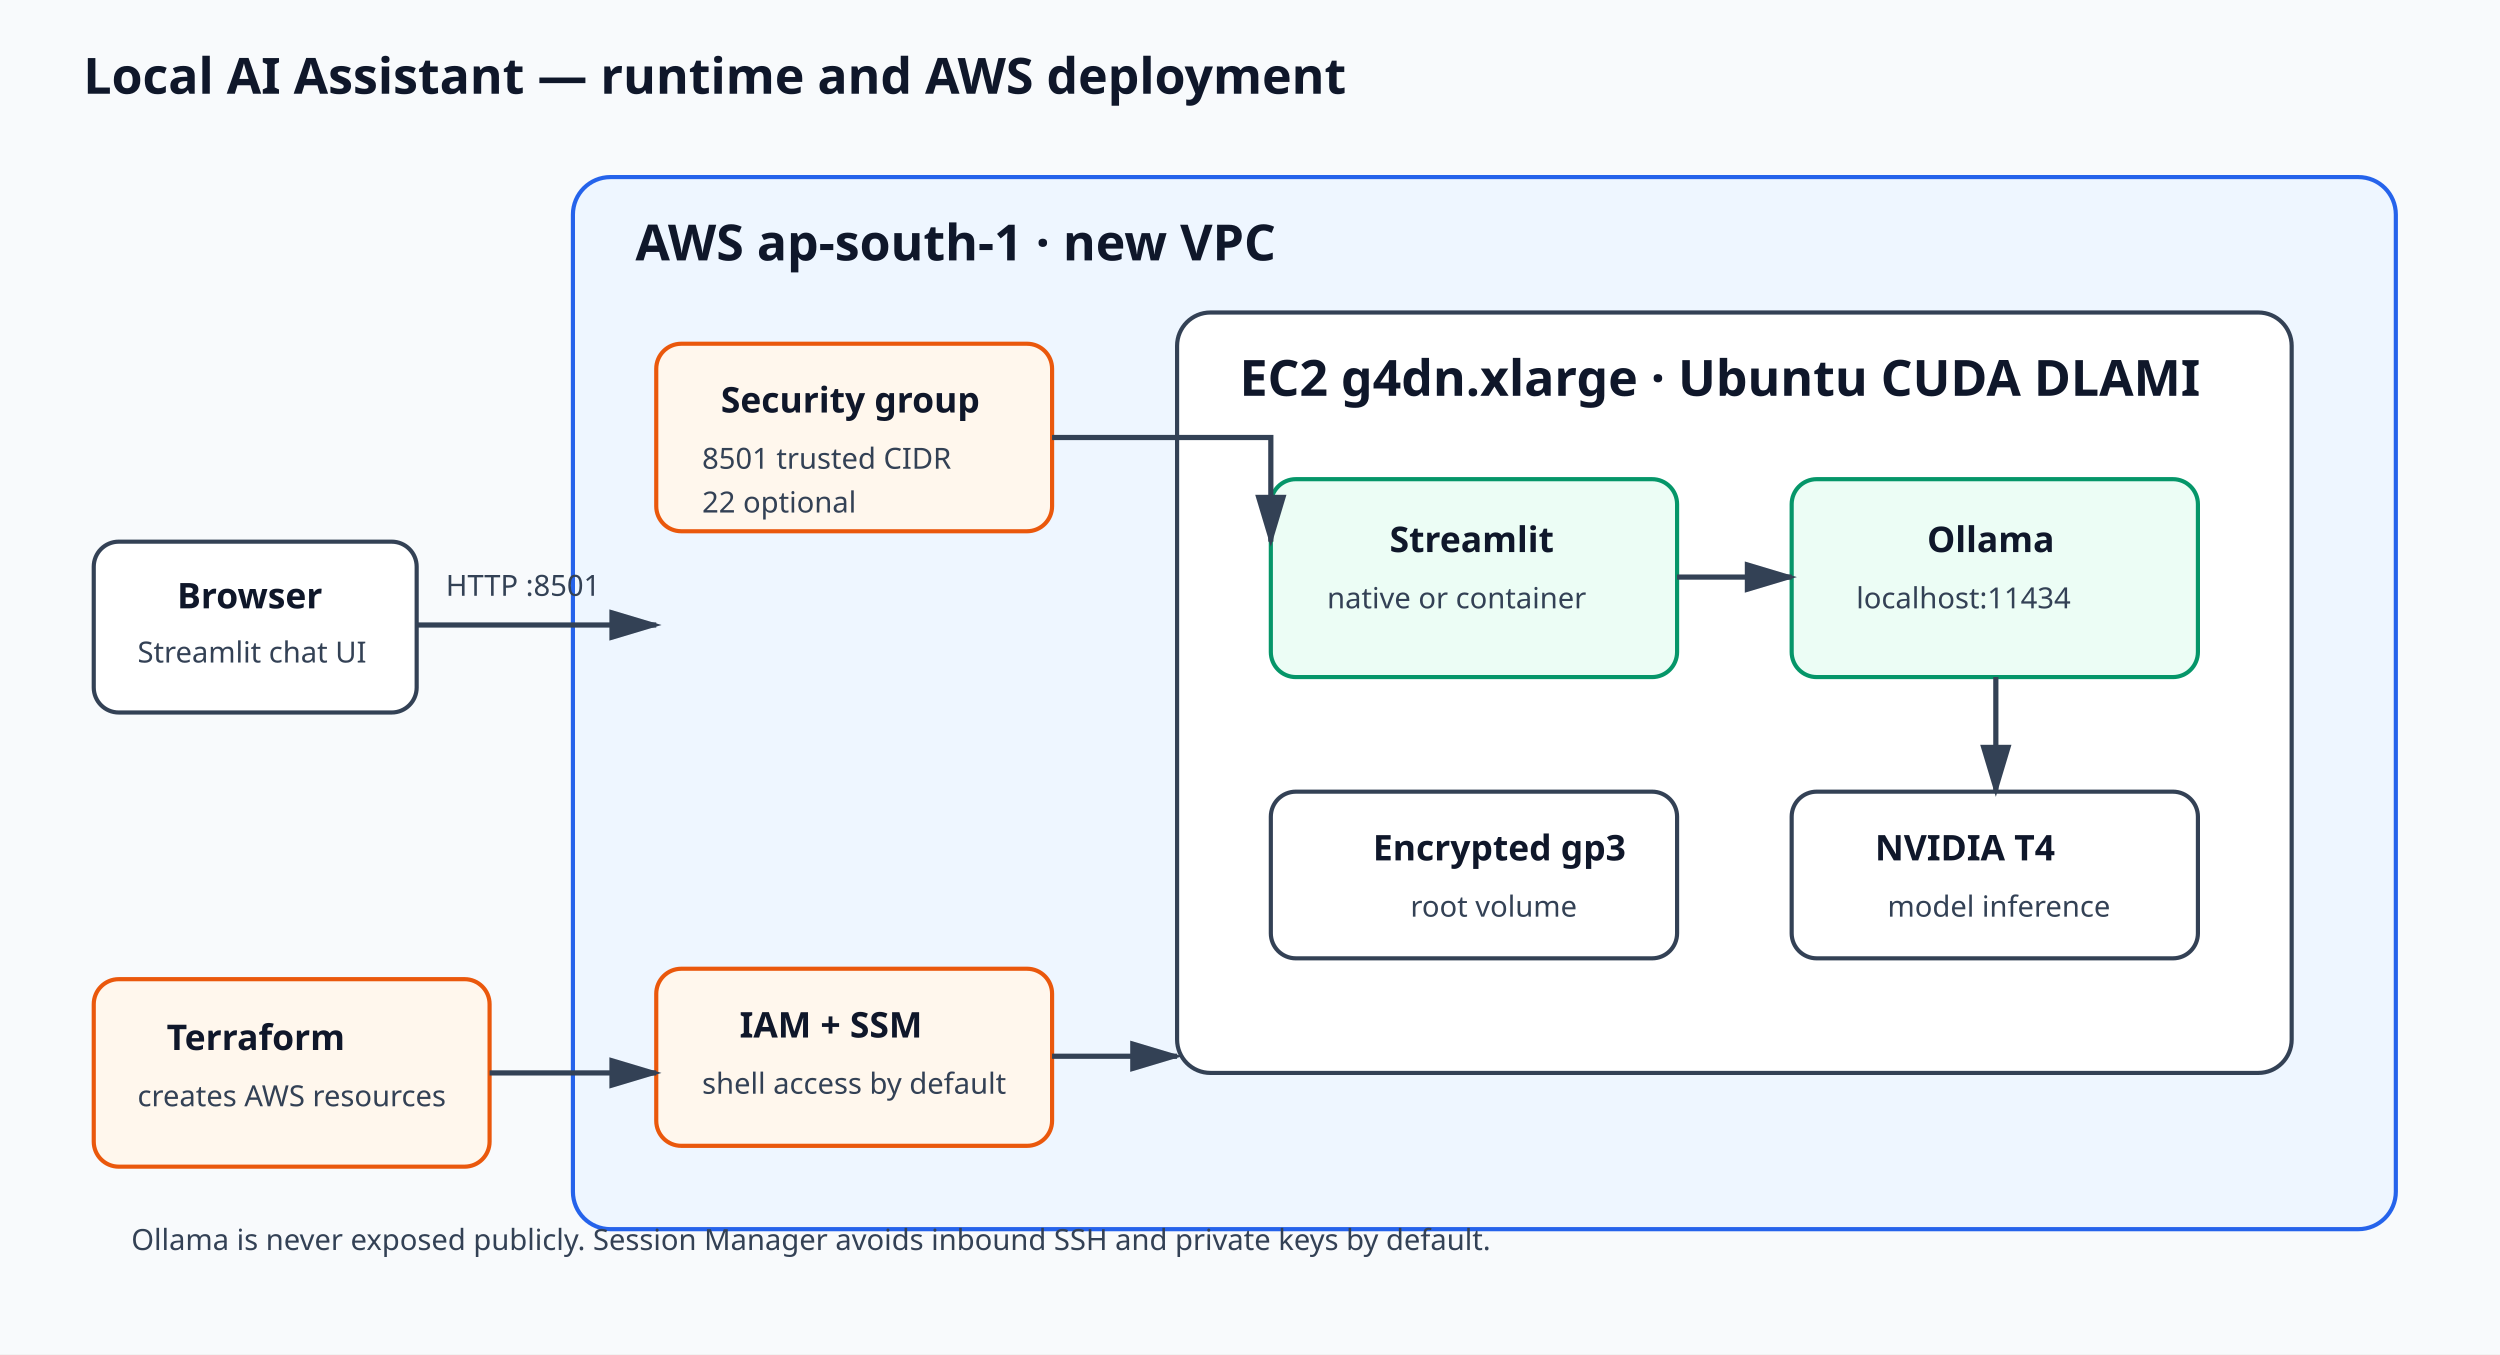
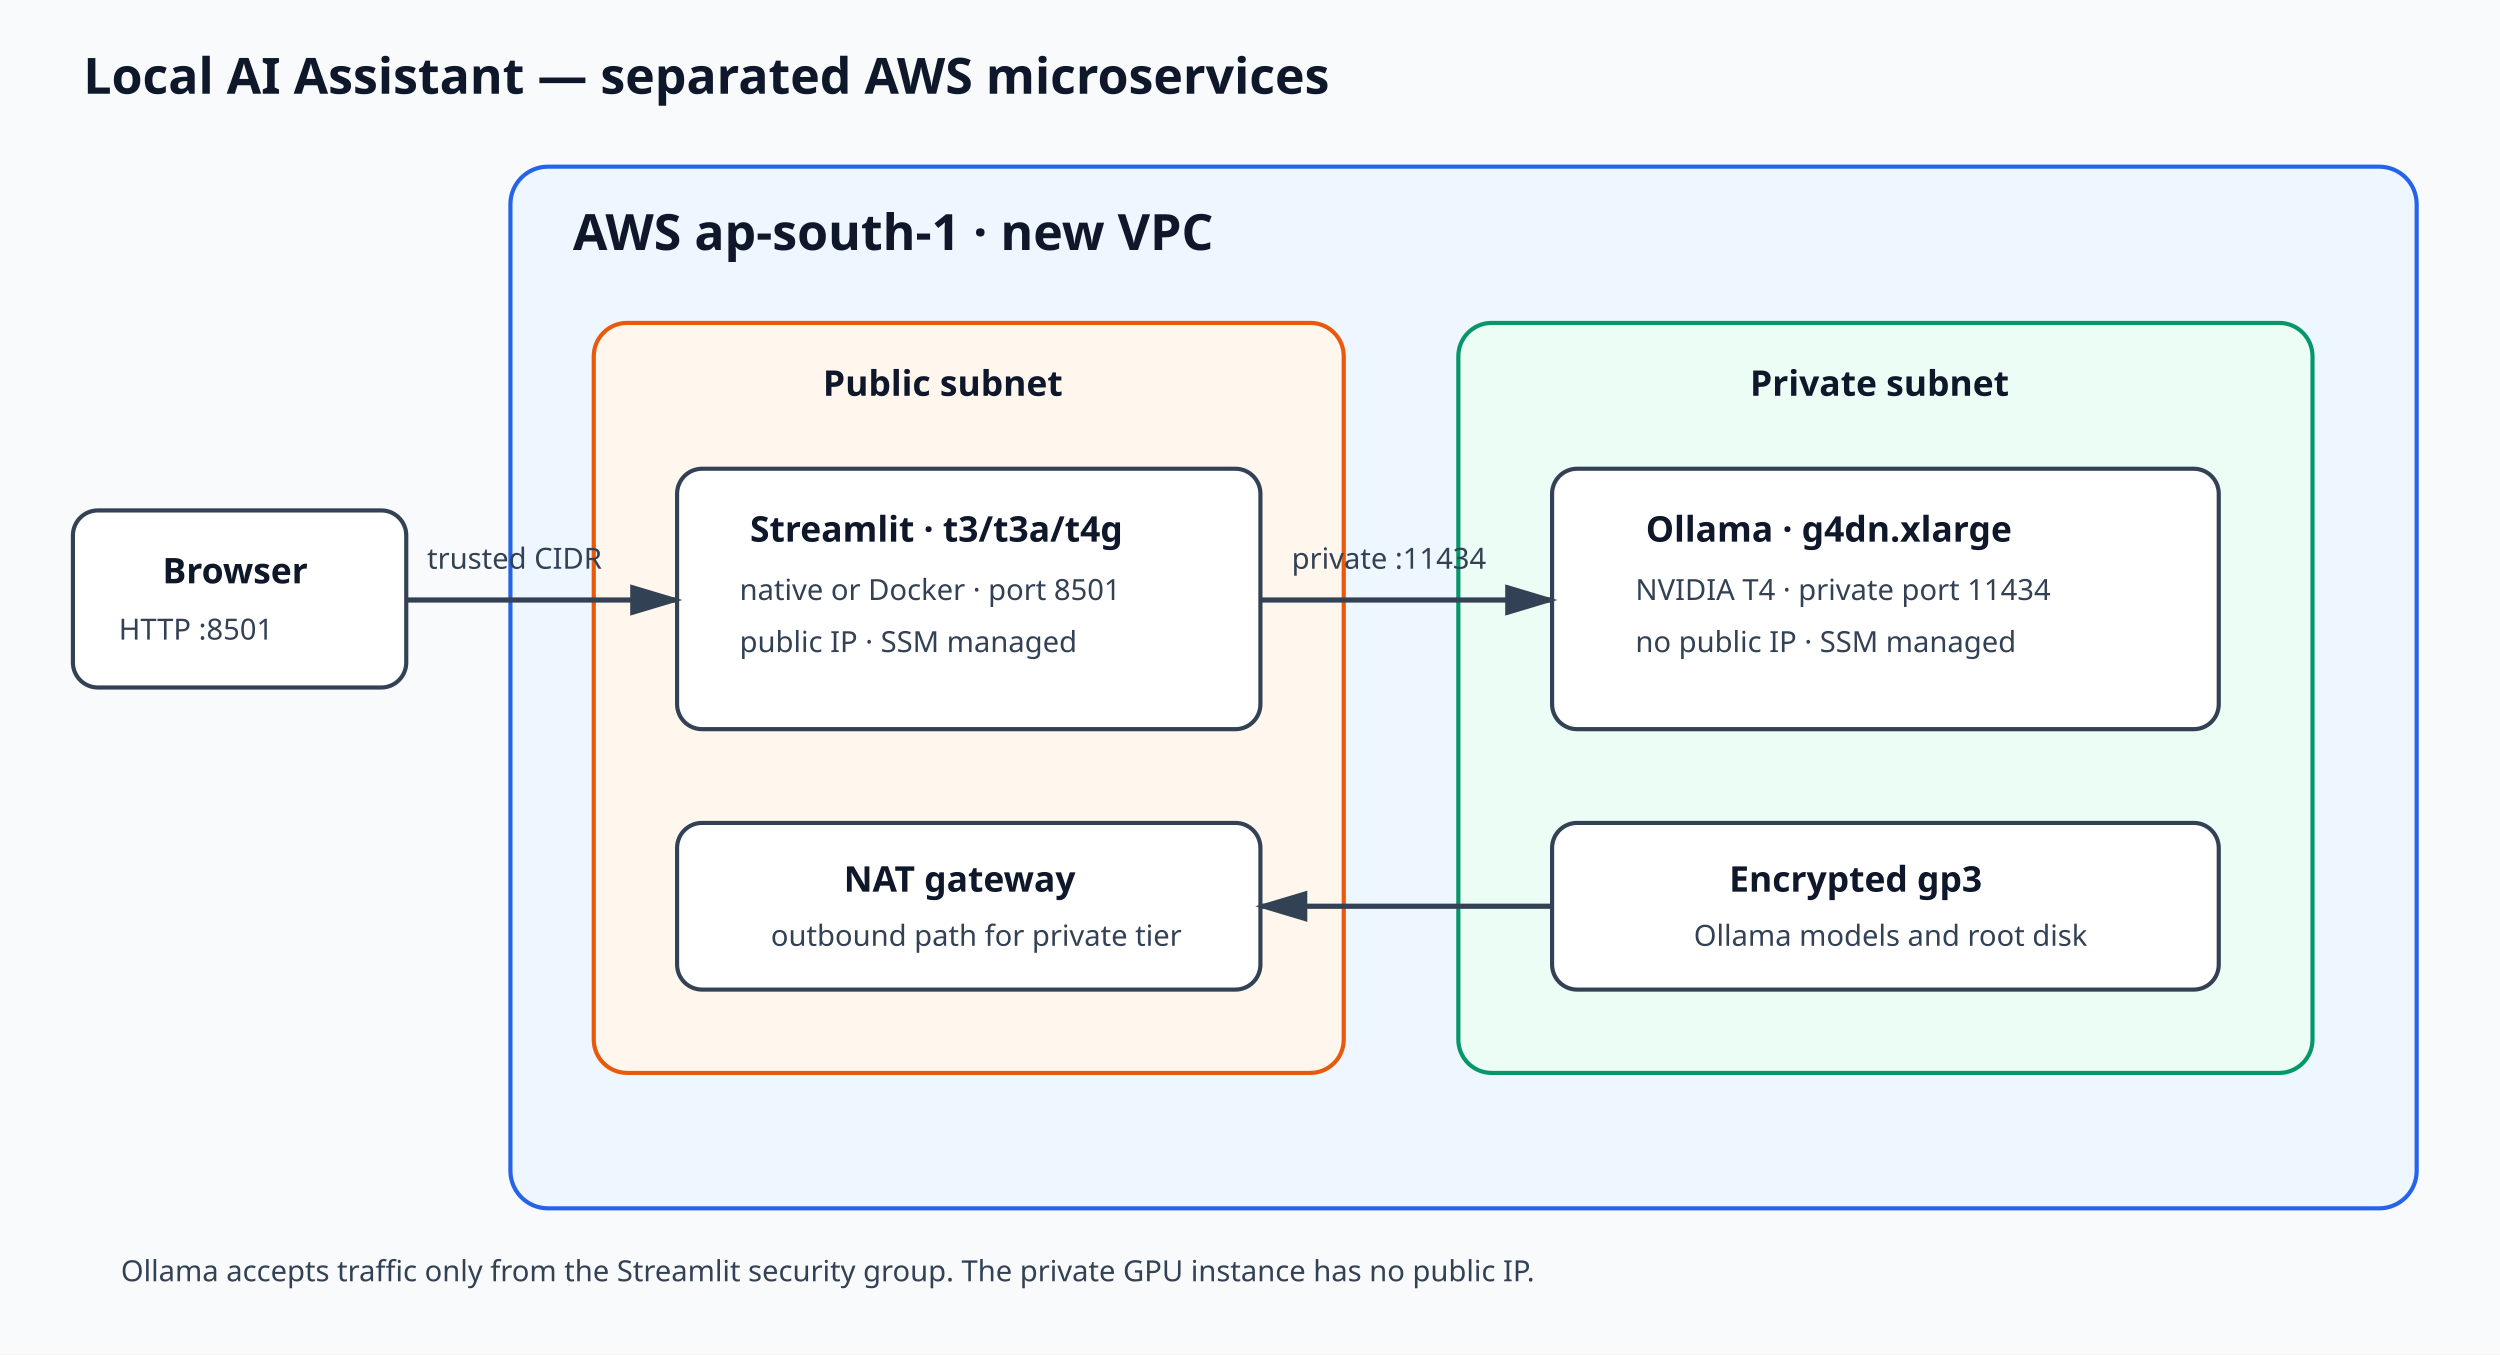
<svg xmlns="http://www.w3.org/2000/svg" width="1200" height="650" viewBox="0 0 1200 650" role="img" aria-labelledby="title desc">
  <defs>
    <style>
-       .bg{fill:#f8fafc}.zone{fill:#eef6ff;stroke:#2563eb;stroke-width:2}.box{fill:#fff;stroke:#334155;stroke-width:2}.accent{fill:#ecfdf5;stroke:#059669;stroke-width:2}.infra{fill:#fff7ed;stroke:#ea580c;stroke-width:2}.title{font:700 24px system-ui,sans-serif;fill:#0f172a}.label{font:600 17px system-ui,sans-serif;fill:#0f172a}.small{font:14px system-ui,sans-serif;fill:#334155}.arrow{stroke:#334155;stroke-width:2.5;fill:none;marker-end:url(#head)}
+       .bg{fill:#f8fafc}.vpc{fill:#eef6ff;stroke:#2563eb;stroke-width:2}.public{fill:#fff7ed;stroke:#ea580c;stroke-width:2}.private{fill:#ecfdf5;stroke:#059669;stroke-width:2}.box{fill:#fff;stroke:#334155;stroke-width:2}.title{font:700 24px system-ui,sans-serif;fill:#0f172a}.label{font:600 17px system-ui,sans-serif;fill:#0f172a}.small{font:14px system-ui,sans-serif;fill:#334155}.arrow{stroke:#334155;stroke-width:2.5;fill:none;marker-end:url(#head)}
    </style>
    <marker id="head" markerWidth="10" markerHeight="10" refX="9" refY="3" orient="auto">
      <path d="M0 0L10 3L0 6Z" fill="#334155" />
    </marker>
  </defs>
  <rect class="bg" width="1200" height="650" />
-   <text class="title" x="40" y="45">Local AI Assistant — runtime and AWS deployment</text>
-   <rect class="box" x="45" y="260" width="155" height="82" rx="12" />
-   <text class="label" x="85" y="292">Browser</text>
-   <text class="small" x="66" y="318">Streamlit chat UI</text>
-   <rect class="infra" x="45" y="470" width="190" height="90" rx="12" />
-   <text class="label" x="80" y="504">Terraform</text>
-   <text class="small" x="66" y="531">creates AWS resources</text>
-   <rect class="zone" x="275" y="85" width="875" height="505" rx="18" />
-   <text class="title" x="305" y="125">AWS ap-south-1 · new VPC</text>
-   <rect class="infra" x="315" y="165" width="190" height="90" rx="12" />
-   <text class="label" x="346" y="198">Security group</text>
-   <text class="small" x="337" y="225">8501 trusted CIDR</text>
-   <text class="small" x="337" y="246">22 optional</text>
-   <rect class="infra" x="315" y="465" width="190" height="85" rx="12" />
-   <text class="label" x="355" y="498">IAM + SSM</text>
-   <text class="small" x="337" y="525">shell access by default</text>
-   <rect class="box" x="565" y="150" width="535" height="365" rx="16" />
-   <text class="title" x="595" y="190">EC2 g4dn.xlarge · Ubuntu CUDA DLAMI</text>
-   <rect class="accent" x="610" y="230" width="195" height="95" rx="12" />
-   <text class="label" x="667" y="265">Streamlit</text>
-   <text class="small" x="637" y="292">native or container</text>
-   <rect class="accent" x="860" y="230" width="195" height="95" rx="12" />
-   <text class="label" x="925" y="265">Ollama</text>
-   <text class="small" x="891" y="292">localhost:11434</text>
-   <rect class="box" x="610" y="380" width="195" height="80" rx="12" />
-   <text class="label" x="659" y="413">Encrypted gp3</text>
-   <text class="small" x="677" y="440">root volume</text>
-   <rect class="box" x="860" y="380" width="195" height="80" rx="12" />
-   <text class="label" x="900" y="413">NVIDIA T4</text>
-   <text class="small" x="906" y="440">model inference</text>
-   <path class="arrow" d="M200 300H315" />
-   <text class="small" x="214" y="286">HTTP :8501</text>
-   <path class="arrow" d="M505 210H610V260" />
-   <path class="arrow" d="M805 277H860" />
-   <path class="arrow" d="M958 325V380" />
-   <path class="arrow" d="M235 515H315" />
-   <path class="arrow" d="M505 507H565" />
-   <text class="small" x="63" y="600">Ollama is never exposed publicly. Session Manager avoids inbound SSH and private keys by default.</text>
+   <text class="title" x="40" y="45">Local AI Assistant — separated AWS microservices</text>
+   <rect class="box" x="35" y="245" width="160" height="85" rx="12" />
+   <text class="label" x="78" y="280">Browser</text>
+   <text class="small" x="57" y="307">HTTP :8501</text>
+   <rect class="vpc" x="245" y="80" width="915" height="500" rx="18" />
+   <text class="title" x="275" y="120">AWS ap-south-1 · new VPC</text>
+   <rect class="public" x="285" y="155" width="360" height="360" rx="16" />
+   <text class="label" x="395" y="190">Public subnet</text>
+   <rect class="box" x="325" y="225" width="280" height="125" rx="12" />
+   <text class="label" x="360" y="260">Streamlit · t3/t3a/t4g</text>
+   <text class="small" x="355" y="288">native or Docker · port 8501</text>
+   <text class="small" x="355" y="313">public IP · SSM managed</text>
+   <rect class="box" x="325" y="395" width="280" height="80" rx="12" />
+   <text class="label" x="405" y="428">NAT gateway</text>
+   <text class="small" x="370" y="454">outbound path for private tier</text>
+   <rect class="private" x="700" y="155" width="410" height="360" rx="16" />
+   <text class="label" x="840" y="190">Private subnet</text>
+   <rect class="box" x="745" y="225" width="320" height="125" rx="12" />
+   <text class="label" x="790" y="260">Ollama · g4dn.xlarge</text>
+   <text class="small" x="785" y="288">NVIDIA T4 · private port 11434</text>
+   <text class="small" x="785" y="313">no public IP · SSM managed</text>
+   <rect class="box" x="745" y="395" width="320" height="80" rx="12" />
+   <text class="label" x="830" y="428">Encrypted gp3</text>
+   <text class="small" x="813" y="454">Ollama models and root disk</text>
+   <path class="arrow" d="M195 288H325" />
+   <text class="small" x="205" y="273">trusted CIDR</text>
+   <path class="arrow" d="M605 288H745" />
+   <text class="small" x="620" y="273">private :11434</text>
+   <path class="arrow" d="M745 435H605" />
+   <text class="small" x="58" y="615">Ollama accepts traffic only from the Streamlit security group. The private GPU instance has no public IP.</text>
</svg>
